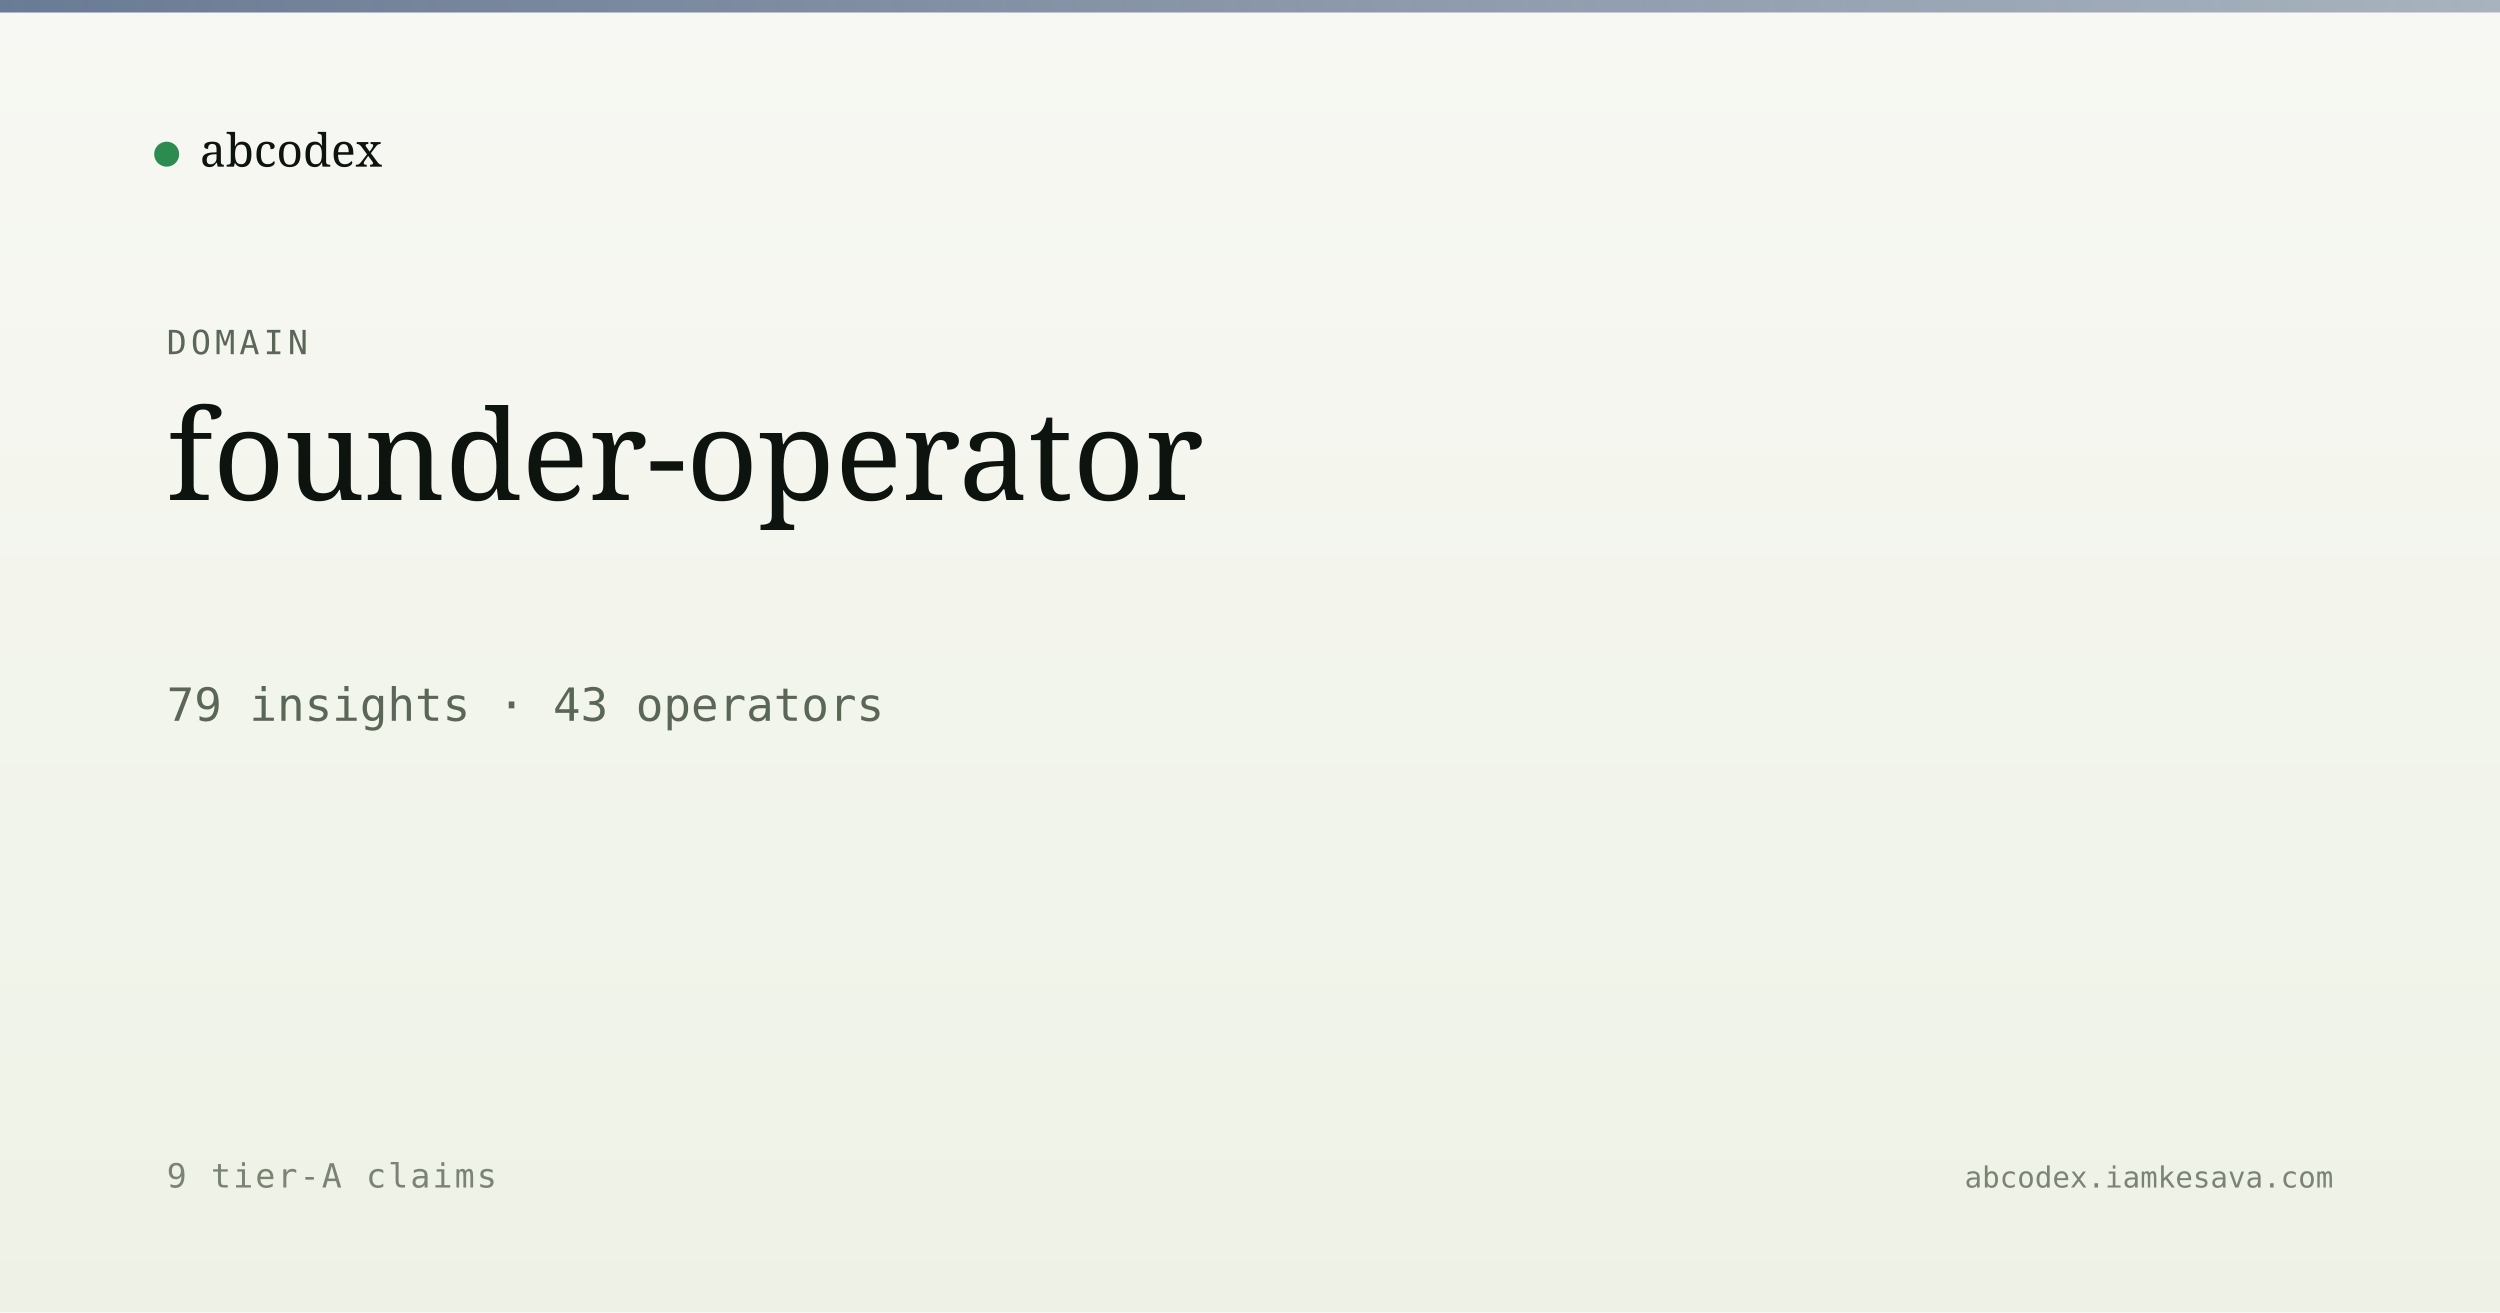
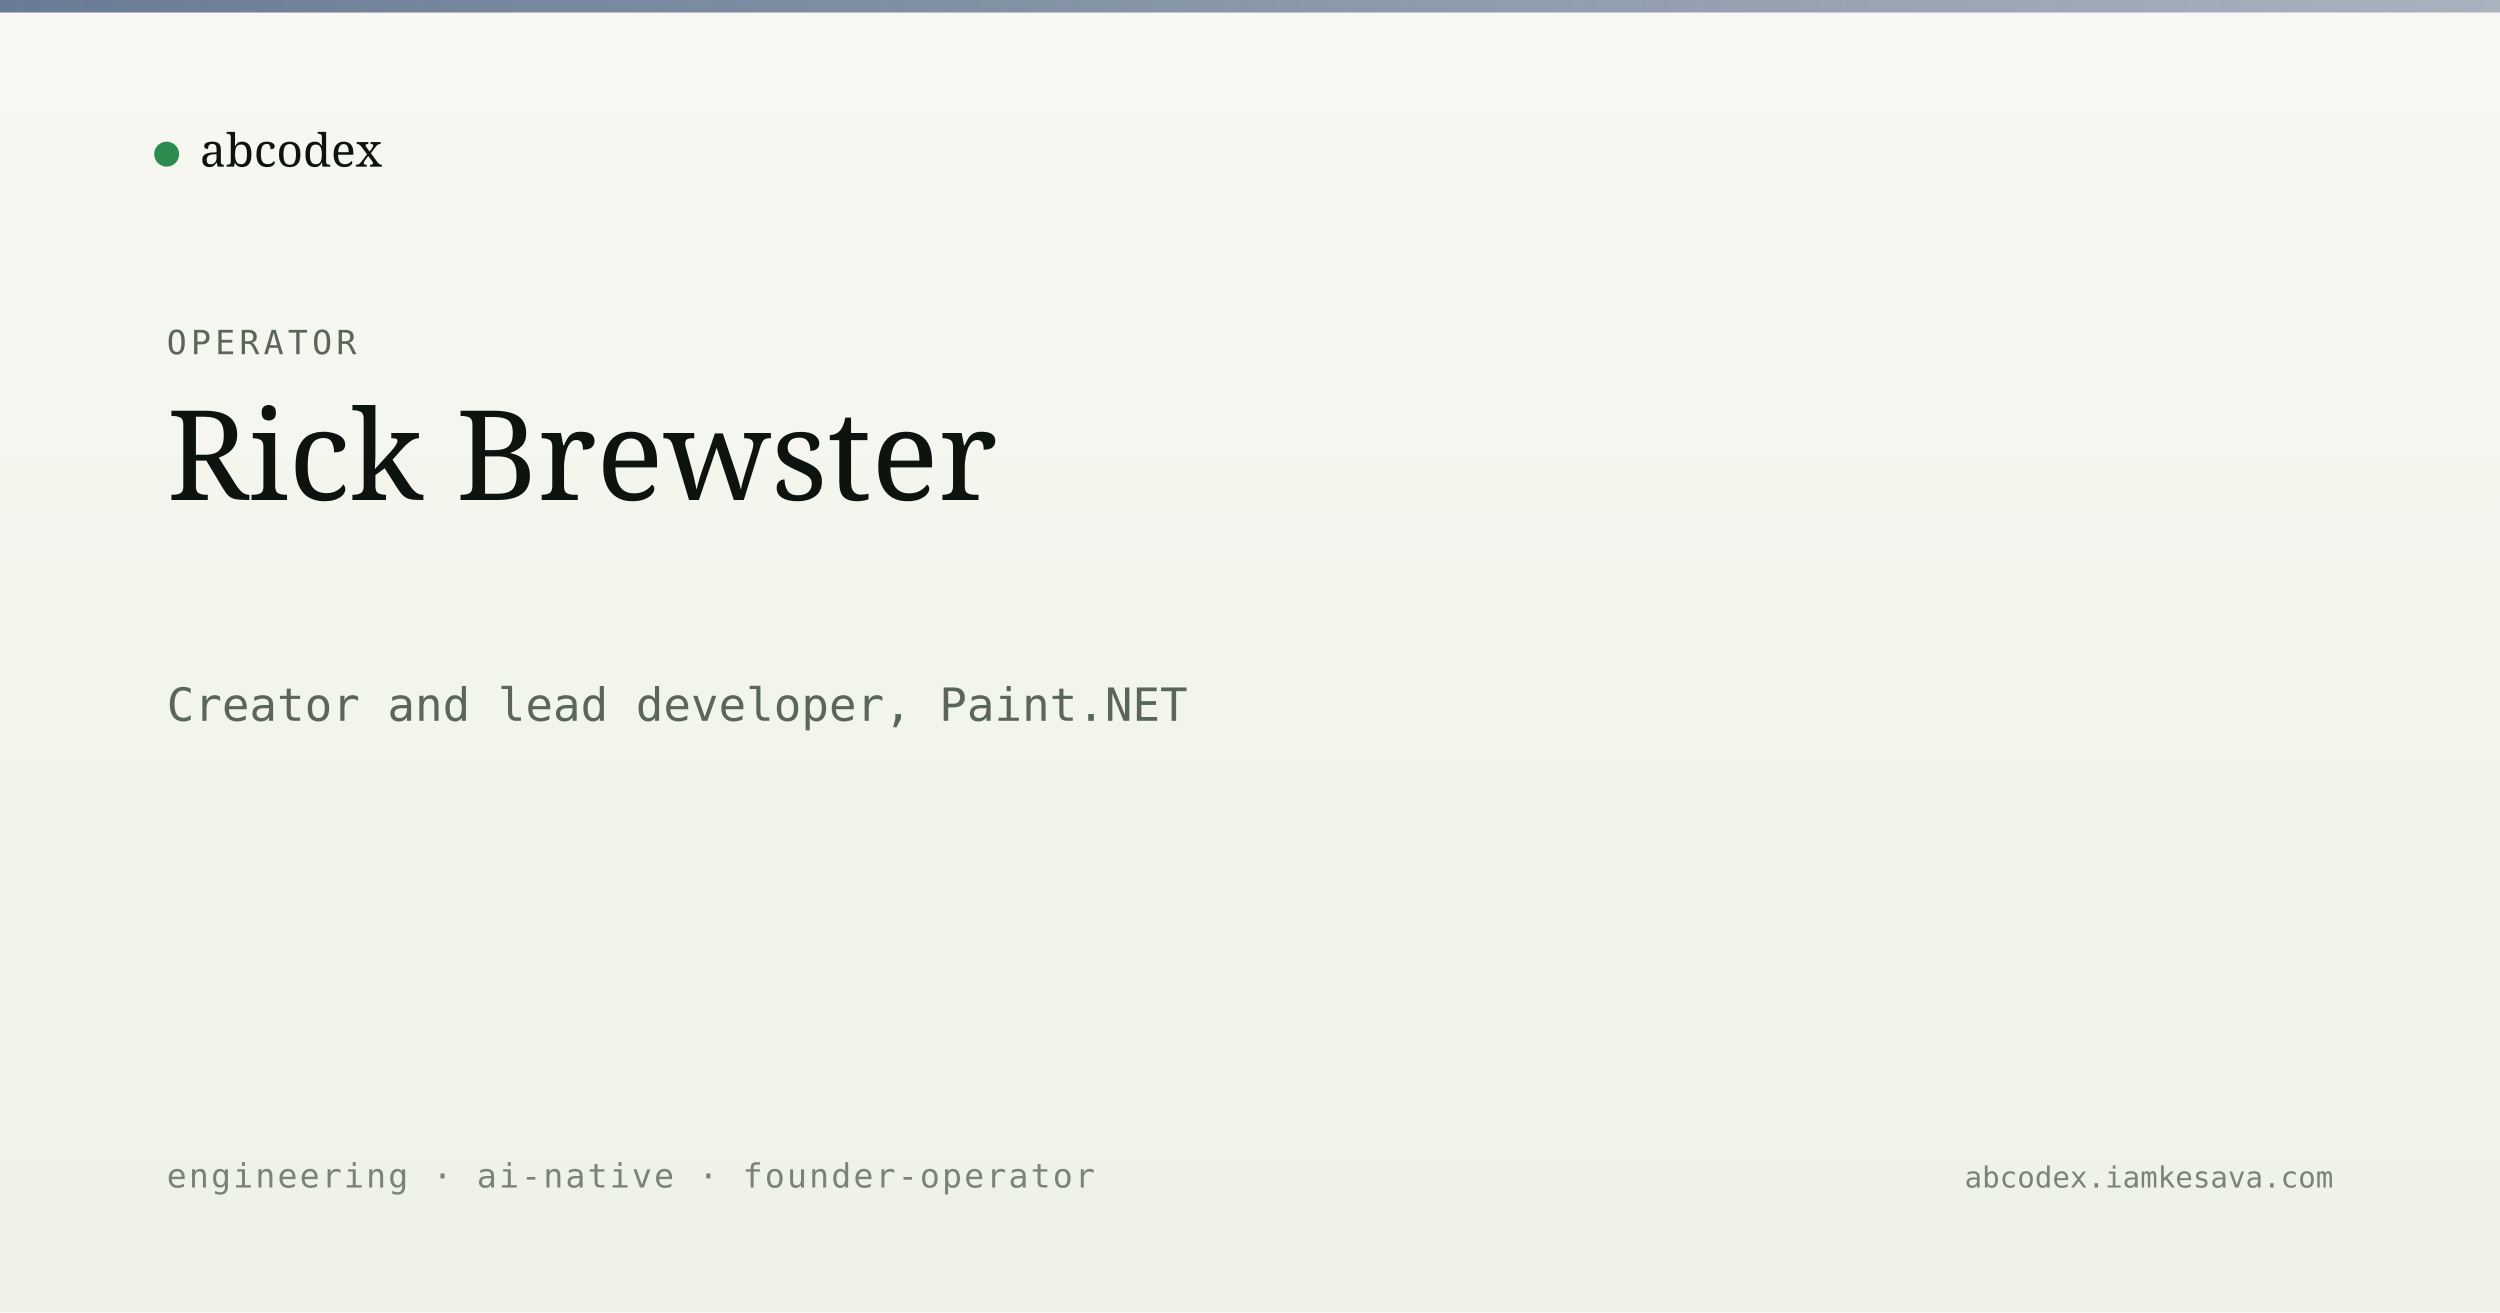
<svg xmlns="http://www.w3.org/2000/svg" viewBox="0 0 1200 630" width="1200" height="630">
  <defs>
    <linearGradient id="bg" x1="0" y1="0" x2="0" y2="1">
      <stop offset="0" stop-color="#f7f8f3" />
      <stop offset="1" stop-color="#eef2e6" />
    </linearGradient>
    <linearGradient id="band" x1="0" y1="0" x2="1" y2="0">
      <stop offset="0" stop-color="#5a6d8a" stop-opacity="0.9" />
      <stop offset="1" stop-color="#5a6d8a" stop-opacity="0.5" />
    </linearGradient>
  </defs>
  <rect width="1200" height="630" fill="url(#bg)" />
  <rect x="0" y="0" width="1200" height="6" fill="url(#band)" />
  <g transform="translate(80, 60)">
    <circle cx="0" cy="14" r="6" fill="#2c8b4f" />
    <text x="16" y="20" font-family="Newsreader, serif" font-size="22" fill="#0d1410">abcodex</text>
  </g>
-   <text x="80" y="170" font-family="JetBrains Mono, monospace" font-size="16" fill="#5a6757" letter-spacing="2">DOMAIN</text>
-   <text x="80" y="240" font-family="Newsreader, serif" font-size="60" font-weight="500" fill="#0d1410">founder-operator</text>
-   <text x="80" y="346" font-family="JetBrains Mono, monospace" font-size="22" fill="#5a6757">79 insights · 43 operators</text>
-   <text x="80" y="570" font-family="JetBrains Mono, monospace" font-size="16" fill="#7a8474" letter-spacing="1">9 tier-A claims</text>
+   <text x="80" y="170" font-family="JetBrains Mono, monospace" font-size="16" fill="#5a6757" letter-spacing="2">OPERATOR</text>
+   <text x="80" y="240" font-family="Newsreader, serif" font-size="60" font-weight="500" fill="#0d1410">Rick Brewster</text>
+   <text x="80" y="346" font-family="JetBrains Mono, monospace" font-size="22" fill="#5a6757">Creator and lead developer, Paint.NET</text>
+   <text x="80" y="570" font-family="JetBrains Mono, monospace" font-size="16" fill="#7a8474" letter-spacing="1">engineering · ai-native · founder-operator</text>
  <text x="1120" y="570" text-anchor="end" font-family="JetBrains Mono, monospace" font-size="14" fill="#7a8474">abcodex.iamkesava.com</text>
</svg>
